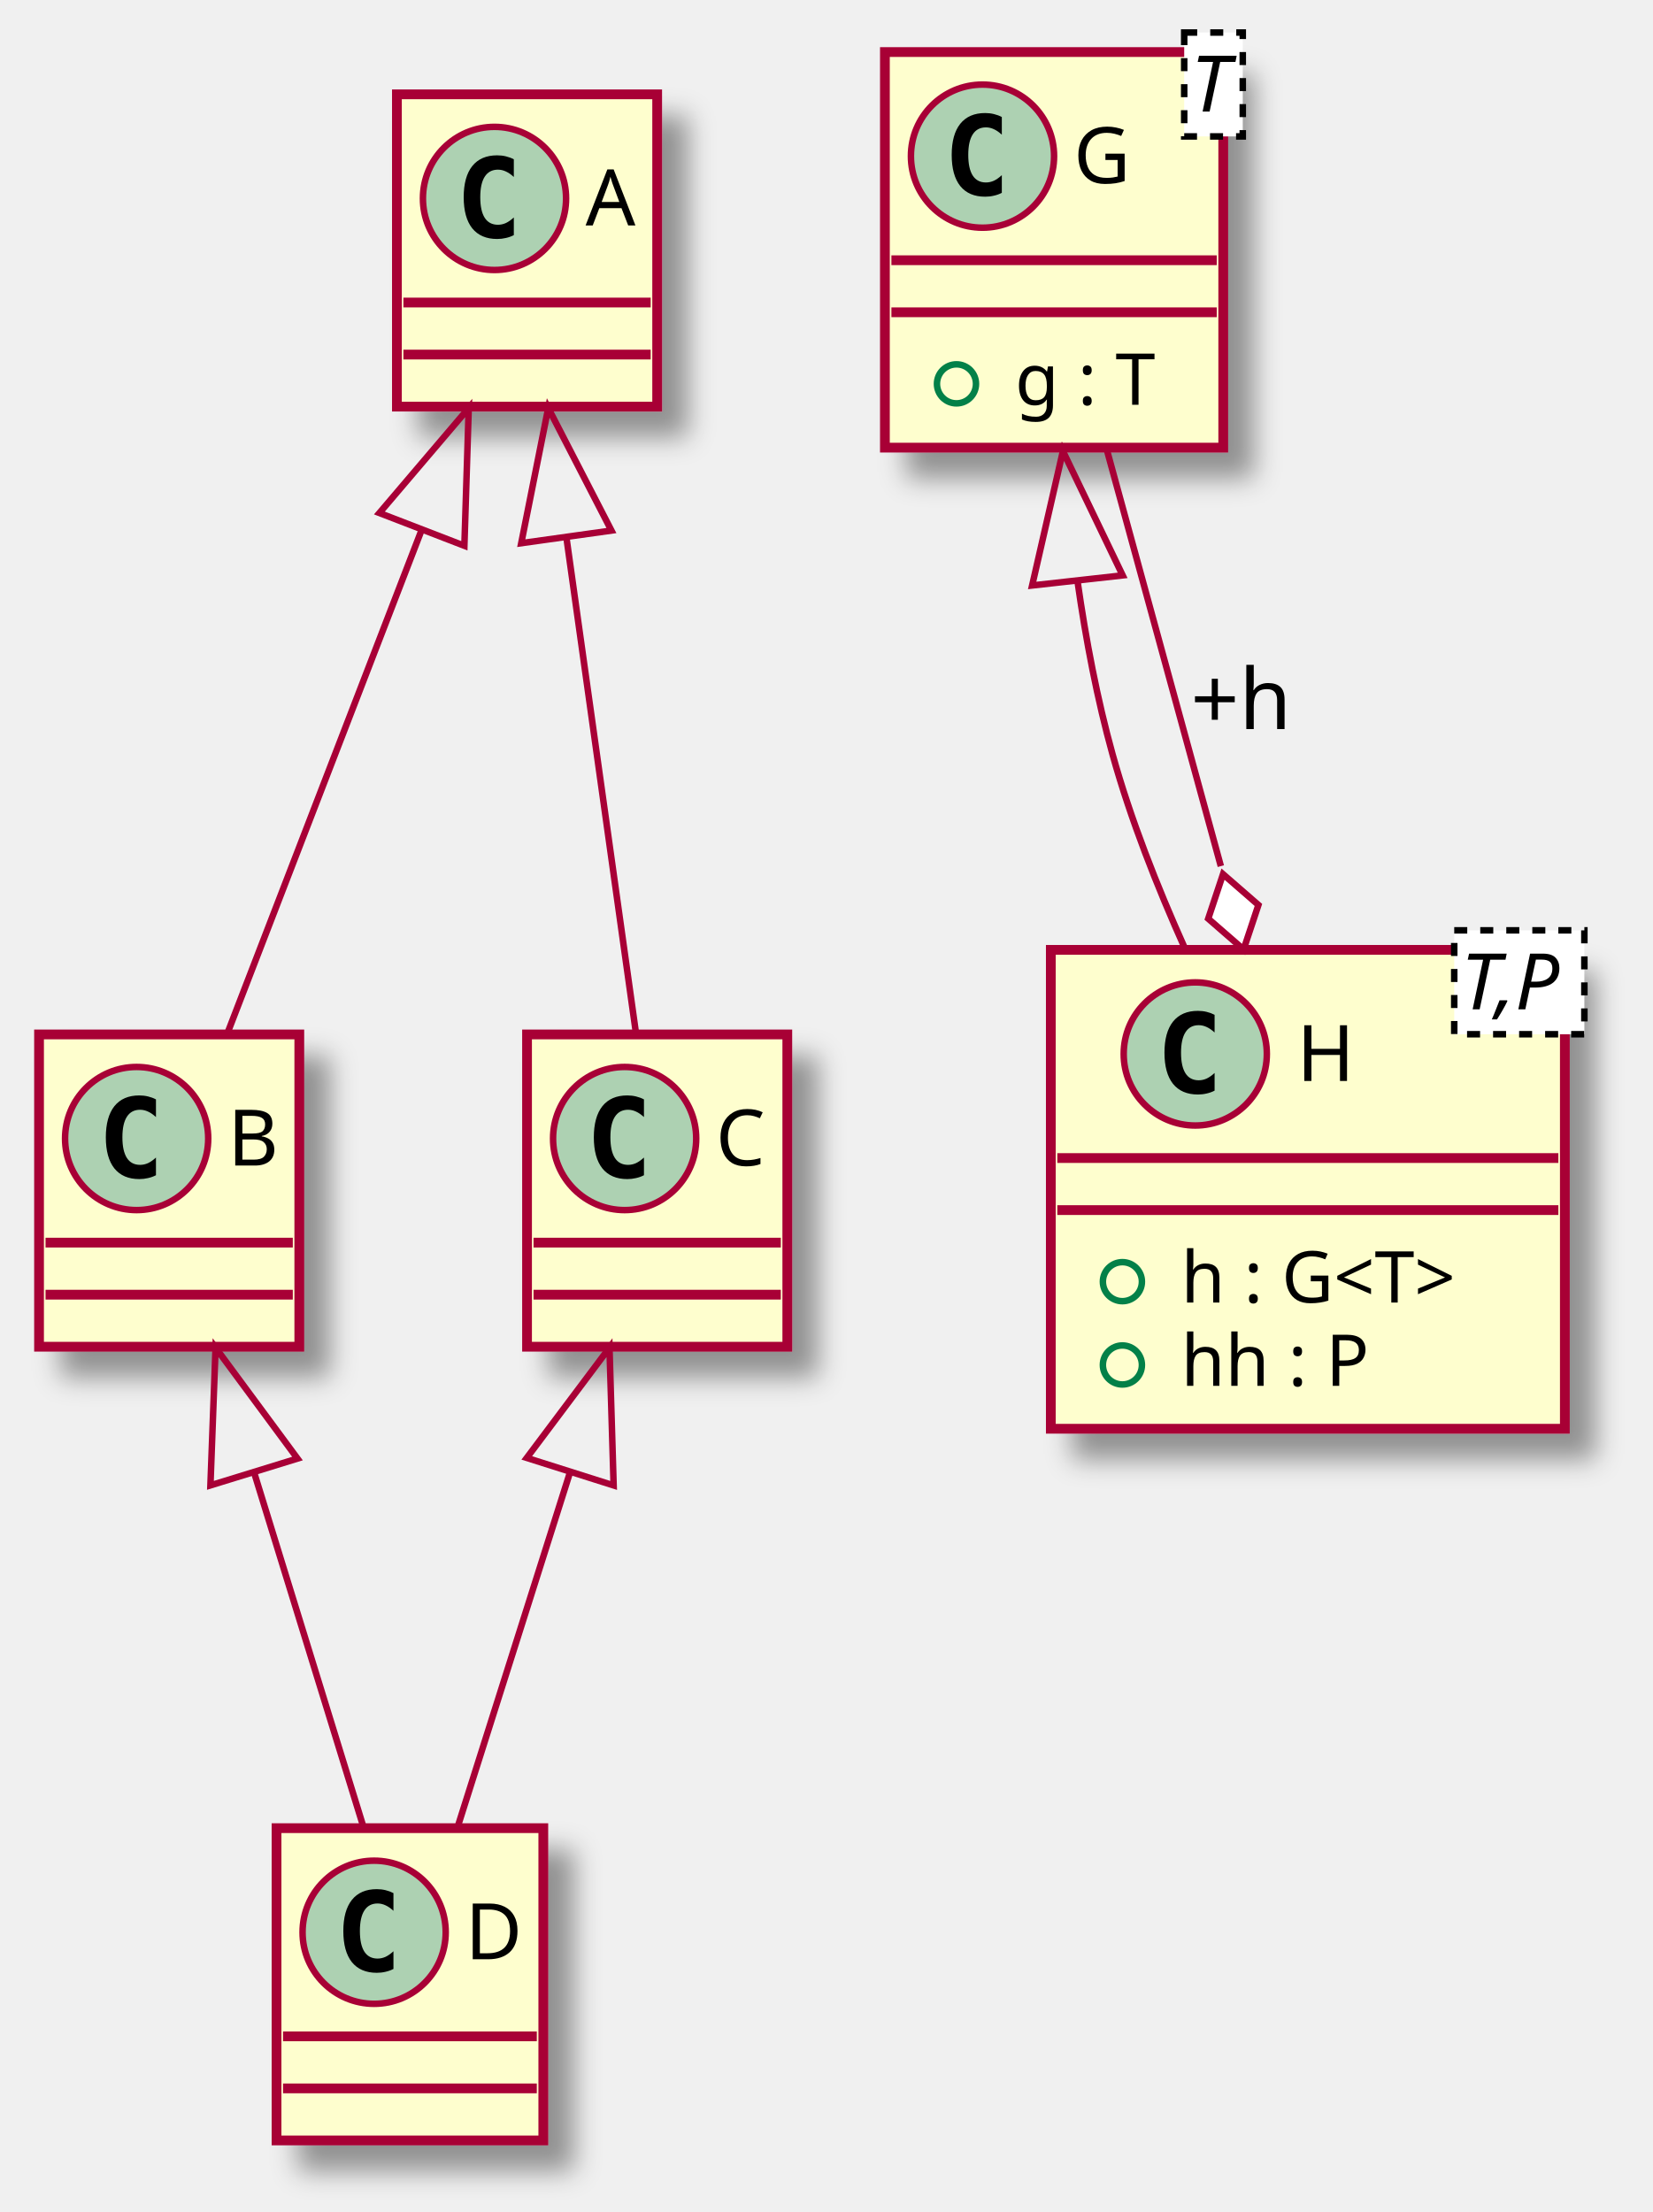
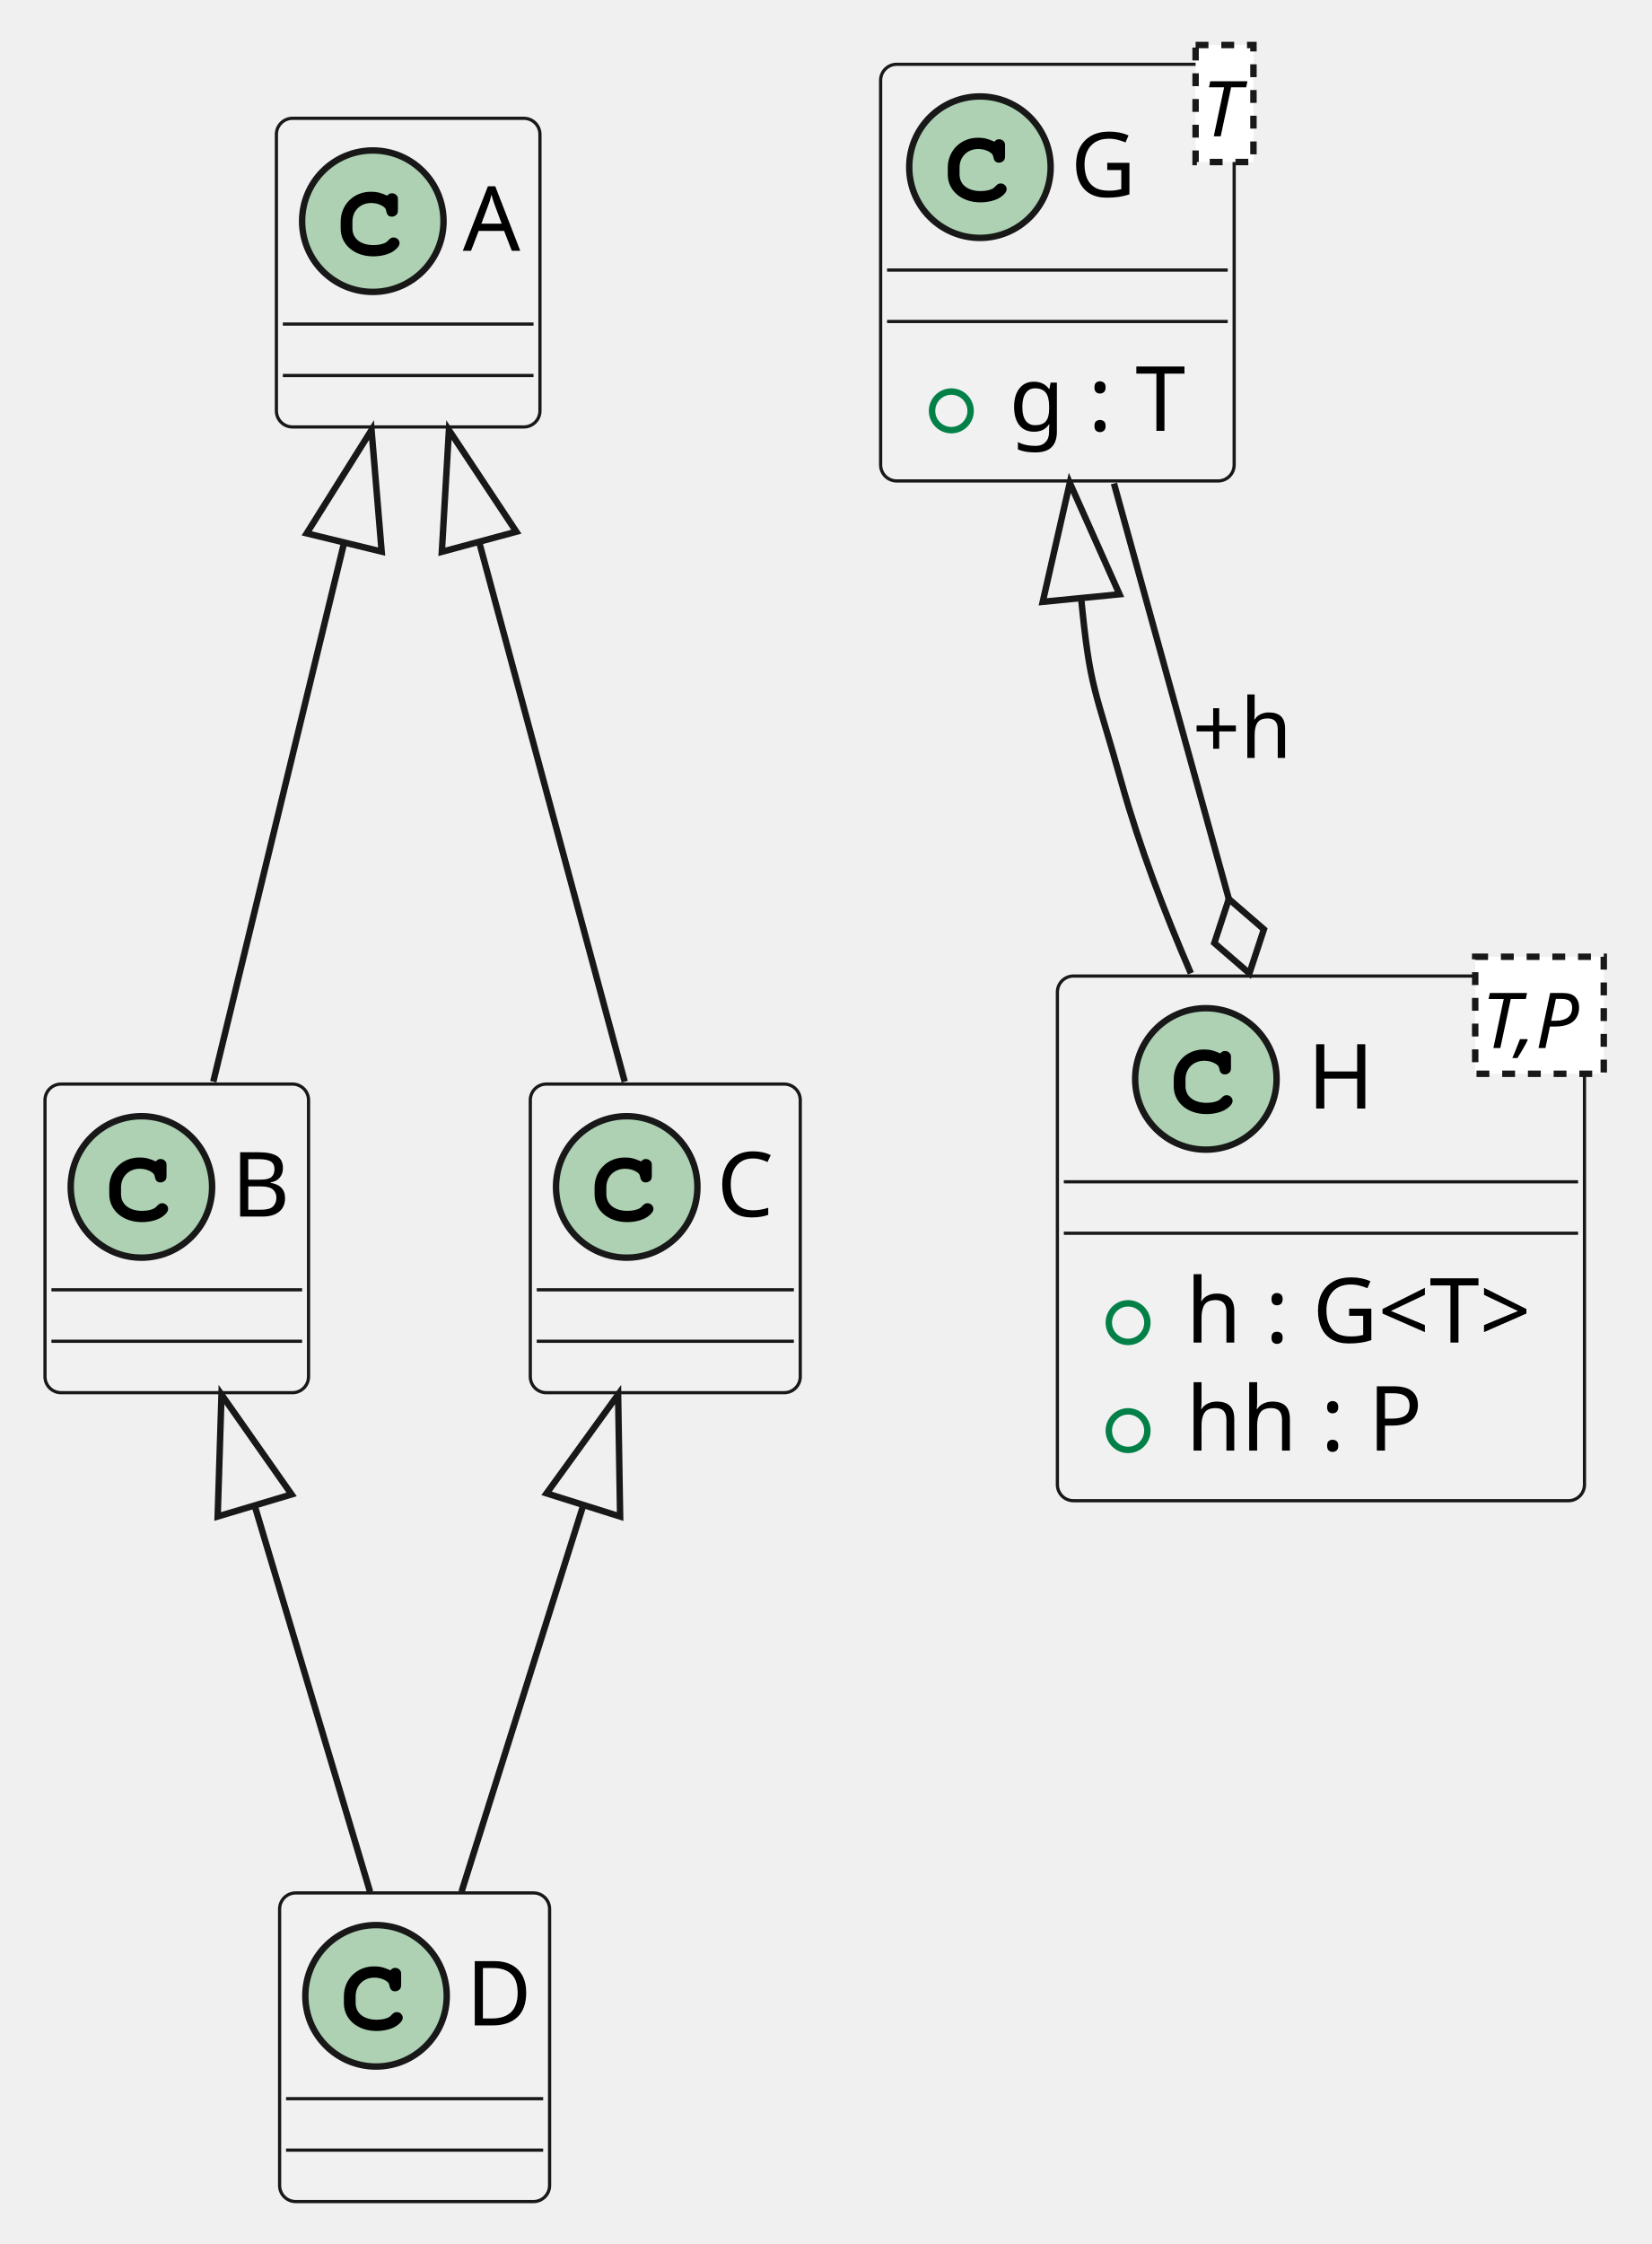
- <svg xmlns="http://www.w3.org/2000/svg" xmlns:xlink="http://www.w3.org/1999/xlink" contentScriptType="application/ecmascript" contentStyleType="text/css" height="340px" preserveAspectRatio="none" style="width:254px;height:340px;" version="1.1" viewBox="0 0 254 340" width="254px" zoomAndPan="magnify">
+ <svg xmlns="http://www.w3.org/2000/svg" xmlns:xlink="http://www.w3.org/1999/xlink" contentStyleType="text/css" height="349px" preserveAspectRatio="none" style="width:257px;height:349px;background:#FFFFFF;" version="1.1" viewBox="0 0 257 349" width="257px" zoomAndPan="magnify">
  <defs>
-     <filter height="300%" id="f10y7hga6snsvu" width="300%" x="-1" y="-1">
-       <feGaussianBlur result="blurOut" stdDeviation="2.0" />
-       <feColorMatrix in="blurOut" result="blurOut2" type="matrix" values="0 0 0 0 0 0 0 0 0 0 0 0 0 0 0 0 0 0 .4 0" />
-       <feOffset dx="4.0" dy="4.0" in="blurOut2" result="blurOut3" />
-       <feBlend in="SourceGraphic" in2="blurOut3" mode="normal" />
-     </filter>
    <style type="text/css">a:hover { text-decoration: underline; }</style>
  </defs>
  <g>
-     <a href="https://github.com/bkryza/clang-uml/blob/cea427e32d9d7aafb723e7542c2fb3f235828ba2/tests/t00060/t00060.cc#L3" target="_top" title="A" xlink:actuate="onRequest" xlink:href="https://github.com/bkryza/clang-uml/blob/cea427e32d9d7aafb723e7542c2fb3f235828ba2/tests/t00060/t00060.cc#L3" xlink:show="new" xlink:title="A" xlink:type="simple">
-       <rect fill="#FEFECE" filter="url(#f10y7hga6snsvu)" height="48" id="C_0001373615549846303472" style="stroke: #A80036; stroke-width: 1.5;" width="40" x="61" y="14.5" />
-       <ellipse cx="76" cy="30.5" fill="#ADD1B2" rx="11" ry="11" style="stroke: #A80036; stroke-width: 1.0;" />
-       <path d="M78.969,36.141 Q78.391,36.438 77.75,36.578 Q77.109,36.734 76.406,36.734 Q73.906,36.734 72.578,35.094 Q71.266,33.438 71.266,30.312 Q71.266,27.188 72.578,25.531 Q73.906,23.875 76.406,23.875 Q77.109,23.875 77.75,24.031 Q78.406,24.188 78.969,24.484 L78.969,27.203 Q78.344,26.625 77.75,26.359 Q77.156,26.078 76.531,26.078 Q75.188,26.078 74.5,27.156 Q73.812,28.219 73.812,30.312 Q73.812,32.406 74.5,33.484 Q75.188,34.547 76.531,34.547 Q77.156,34.547 77.75,34.281 Q78.344,34 78.969,33.422 L78.969,36.141 Z " />
-       <text fill="#000000" font-family="sans-serif" font-size="12" lengthAdjust="spacingAndGlyphs" textLength="8" x="90" y="34.654">A</text>
-       <line style="stroke: #A80036; stroke-width: 1.5;" x1="62" x2="100" y1="46.5" y2="46.5" />
-       <line style="stroke: #A80036; stroke-width: 1.5;" x1="62" x2="100" y1="54.5" y2="54.5" />
+     <a href="https://github.com/bkryza/clang-uml/blob/427d110b37885e5ce52a6525f175236affea35fa/tests/t00060/t00060.cc#L3" target="_top" title="A" xlink:actuate="onRequest" xlink:href="https://github.com/bkryza/clang-uml/blob/427d110b37885e5ce52a6525f175236affea35fa/tests/t00060/t00060.cc#L3" xlink:show="new" xlink:title="A" xlink:type="simple">
+       <g id="elem_C_0001373615549846303472">
+         <rect codeLine="2" fill="#F1F1F1" height="48" id="C_0001373615549846303472" rx="2.5" ry="2.5" style="stroke:#181818;stroke-width:0.5;" width="41" x="43" y="18.4" />
+         <ellipse cx="58" cy="34.4" fill="#ADD1B2" rx="11" ry="11" style="stroke:#181818;stroke-width:1.0;" />
+         <path d="M53,35.556 C53,38.056 55.141,39.869 58.062,39.869 C59.297,39.869 60.469,39.572 61.219,39.056 C61.828,38.634 62.156,38.212 62.156,37.806 C62.156,37.337 61.734,36.931 61.234,36.931 C61,36.931 60.781,37.009 60.578,37.212 C60.141,37.65 60.141,37.65 59.969,37.744 C59.516,37.978 58.875,38.119 58.109,38.119 C56.109,38.119 54.828,37.103 54.828,35.525 L54.828,34.478 C54.828,32.775 56.047,31.572 57.75,31.572 C58.328,31.572 58.906,31.712 59.375,31.962 C59.844,32.228 60.016,32.416 60.078,32.775 C60.203,33.447 60.453,33.697 60.984,33.697 C61.266,33.697 61.547,33.556 61.734,33.337 C61.859,33.166 61.906,32.994 61.906,32.556 L61.906,31.197 C61.906,30.775 61.891,30.634 61.766,30.462 C61.594,30.212 61.312,30.056 60.984,30.056 C60.672,30.056 60.469,30.166 60.25,30.431 C59.078,29.931 58.641,29.822 57.688,29.822 C55.016,29.822 53,31.837 53,34.462 L53,35.556 Z " fill="#000000" />
+         <text fill="#000000" font-family="sans-serif" font-size="14" lengthAdjust="spacing" textLength="9" x="72" y="39.006">A</text>
+         <line style="stroke:#181818;stroke-width:0.5;" x1="44" x2="83" y1="50.4" y2="50.4" />
+         <line style="stroke:#181818;stroke-width:0.5;" x1="44" x2="83" y1="58.4" y2="58.4" />
+       </g>
    </a>
-     <a href="https://github.com/bkryza/clang-uml/blob/cea427e32d9d7aafb723e7542c2fb3f235828ba2/tests/t00060/t00060.cc#L4" target="_top" title="B" xlink:actuate="onRequest" xlink:href="https://github.com/bkryza/clang-uml/blob/cea427e32d9d7aafb723e7542c2fb3f235828ba2/tests/t00060/t00060.cc#L4" xlink:show="new" xlink:title="B" xlink:type="simple">
-       <rect fill="#FEFECE" filter="url(#f10y7hga6snsvu)" height="48" id="C_0000479650368930934571" style="stroke: #A80036; stroke-width: 1.5;" width="40" x="6" y="159" />
-       <ellipse cx="21" cy="175" fill="#ADD1B2" rx="11" ry="11" style="stroke: #A80036; stroke-width: 1.0;" />
-       <path d="M23.969,180.641 Q23.391,180.938 22.75,181.078 Q22.109,181.234 21.406,181.234 Q18.906,181.234 17.578,179.594 Q16.266,177.938 16.266,174.812 Q16.266,171.688 17.578,170.031 Q18.906,168.375 21.406,168.375 Q22.109,168.375 22.75,168.531 Q23.406,168.688 23.969,168.984 L23.969,171.703 Q23.344,171.125 22.75,170.859 Q22.156,170.578 21.531,170.578 Q20.188,170.578 19.5,171.656 Q18.812,172.719 18.812,174.812 Q18.812,176.906 19.5,177.984 Q20.188,179.047 21.531,179.047 Q22.156,179.047 22.75,178.781 Q23.344,178.5 23.969,177.922 L23.969,180.641 Z " />
-       <text fill="#000000" font-family="sans-serif" font-size="12" lengthAdjust="spacingAndGlyphs" textLength="8" x="35" y="179.154">B</text>
-       <line style="stroke: #A80036; stroke-width: 1.5;" x1="7" x2="45" y1="191" y2="191" />
-       <line style="stroke: #A80036; stroke-width: 1.5;" x1="7" x2="45" y1="199" y2="199" />
+     <a href="https://github.com/bkryza/clang-uml/blob/427d110b37885e5ce52a6525f175236affea35fa/tests/t00060/t00060.cc#L4" target="_top" title="B" xlink:actuate="onRequest" xlink:href="https://github.com/bkryza/clang-uml/blob/427d110b37885e5ce52a6525f175236affea35fa/tests/t00060/t00060.cc#L4" xlink:show="new" xlink:title="B" xlink:type="simple">
+       <g id="elem_C_0000479650368930934571">
+         <rect codeLine="6" fill="#F1F1F1" height="48" id="C_0000479650368930934571" rx="2.5" ry="2.5" style="stroke:#181818;stroke-width:0.5;" width="41" x="7" y="168.6" />
+         <ellipse cx="22" cy="184.6" fill="#ADD1B2" rx="11" ry="11" style="stroke:#181818;stroke-width:1.0;" />
+         <path d="M17,185.756 C17,188.256 19.141,190.069 22.062,190.069 C23.297,190.069 24.469,189.772 25.219,189.256 C25.828,188.834 26.156,188.412 26.156,188.006 C26.156,187.537 25.734,187.131 25.234,187.131 C25,187.131 24.781,187.209 24.578,187.412 C24.141,187.85 24.141,187.85 23.969,187.944 C23.516,188.178 22.875,188.319 22.109,188.319 C20.109,188.319 18.828,187.303 18.828,185.725 L18.828,184.678 C18.828,182.975 20.047,181.772 21.75,181.772 C22.328,181.772 22.906,181.912 23.375,182.162 C23.844,182.428 24.016,182.616 24.078,182.975 C24.203,183.647 24.453,183.897 24.984,183.897 C25.266,183.897 25.547,183.756 25.734,183.537 C25.859,183.366 25.906,183.194 25.906,182.756 L25.906,181.397 C25.906,180.975 25.891,180.834 25.766,180.662 C25.594,180.412 25.312,180.256 24.984,180.256 C24.672,180.256 24.469,180.366 24.25,180.631 C23.078,180.131 22.641,180.022 21.688,180.022 C19.016,180.022 17,182.037 17,184.662 L17,185.756 Z " fill="#000000" />
+         <text fill="#000000" font-family="sans-serif" font-size="14" lengthAdjust="spacing" textLength="9" x="36" y="189.206">B</text>
+         <line style="stroke:#181818;stroke-width:0.5;" x1="8" x2="47" y1="200.6" y2="200.6" />
+         <line style="stroke:#181818;stroke-width:0.5;" x1="8" x2="47" y1="208.6" y2="208.6" />
+       </g>
    </a>
-     <a href="https://github.com/bkryza/clang-uml/blob/cea427e32d9d7aafb723e7542c2fb3f235828ba2/tests/t00060/t00060.cc#L5" target="_top" title="C" xlink:actuate="onRequest" xlink:href="https://github.com/bkryza/clang-uml/blob/cea427e32d9d7aafb723e7542c2fb3f235828ba2/tests/t00060/t00060.cc#L5" xlink:show="new" xlink:title="C" xlink:type="simple">
-       <rect fill="#FEFECE" filter="url(#f10y7hga6snsvu)" height="48" id="C_0001827660844127264787" style="stroke: #A80036; stroke-width: 1.5;" width="40" x="81" y="159" />
-       <ellipse cx="96" cy="175" fill="#ADD1B2" rx="11" ry="11" style="stroke: #A80036; stroke-width: 1.0;" />
-       <path d="M98.969,180.641 Q98.391,180.938 97.75,181.078 Q97.109,181.234 96.406,181.234 Q93.906,181.234 92.578,179.594 Q91.266,177.938 91.266,174.812 Q91.266,171.688 92.578,170.031 Q93.906,168.375 96.406,168.375 Q97.109,168.375 97.75,168.531 Q98.406,168.688 98.969,168.984 L98.969,171.703 Q98.344,171.125 97.75,170.859 Q97.156,170.578 96.531,170.578 Q95.188,170.578 94.5,171.656 Q93.812,172.719 93.812,174.812 Q93.812,176.906 94.5,177.984 Q95.188,179.047 96.531,179.047 Q97.156,179.047 97.75,178.781 Q98.344,178.5 98.969,177.922 L98.969,180.641 Z " />
-       <text fill="#000000" font-family="sans-serif" font-size="12" lengthAdjust="spacingAndGlyphs" textLength="8" x="110" y="179.154">C</text>
-       <line style="stroke: #A80036; stroke-width: 1.5;" x1="82" x2="120" y1="191" y2="191" />
-       <line style="stroke: #A80036; stroke-width: 1.5;" x1="82" x2="120" y1="199" y2="199" />
+     <a href="https://github.com/bkryza/clang-uml/blob/427d110b37885e5ce52a6525f175236affea35fa/tests/t00060/t00060.cc#L5" target="_top" title="C" xlink:actuate="onRequest" xlink:href="https://github.com/bkryza/clang-uml/blob/427d110b37885e5ce52a6525f175236affea35fa/tests/t00060/t00060.cc#L5" xlink:show="new" xlink:title="C" xlink:type="simple">
+       <g id="elem_C_0001827660844127264787">
+         <rect codeLine="10" fill="#F1F1F1" height="48" id="C_0001827660844127264787" rx="2.5" ry="2.5" style="stroke:#181818;stroke-width:0.5;" width="42" x="82.5" y="168.6" />
+         <ellipse cx="97.5" cy="184.6" fill="#ADD1B2" rx="11" ry="11" style="stroke:#181818;stroke-width:1.0;" />
+         <path d="M92.5,185.756 C92.5,188.256 94.641,190.069 97.562,190.069 C98.797,190.069 99.969,189.772 100.719,189.256 C101.328,188.834 101.656,188.412 101.656,188.006 C101.656,187.537 101.234,187.131 100.734,187.131 C100.5,187.131 100.281,187.209 100.078,187.412 C99.641,187.85 99.641,187.85 99.469,187.944 C99.016,188.178 98.375,188.319 97.609,188.319 C95.609,188.319 94.328,187.303 94.328,185.725 L94.328,184.678 C94.328,182.975 95.547,181.772 97.25,181.772 C97.828,181.772 98.406,181.912 98.875,182.162 C99.344,182.428 99.516,182.616 99.578,182.975 C99.703,183.647 99.953,183.897 100.484,183.897 C100.766,183.897 101.047,183.756 101.234,183.537 C101.359,183.366 101.406,183.194 101.406,182.756 L101.406,181.397 C101.406,180.975 101.391,180.834 101.266,180.662 C101.094,180.412 100.812,180.256 100.484,180.256 C100.172,180.256 99.969,180.366 99.75,180.631 C98.578,180.131 98.141,180.022 97.188,180.022 C94.516,180.022 92.5,182.037 92.5,184.662 L92.5,185.756 Z " fill="#000000" />
+         <text fill="#000000" font-family="sans-serif" font-size="14" lengthAdjust="spacing" textLength="10" x="111.5" y="189.206">C</text>
+         <line style="stroke:#181818;stroke-width:0.5;" x1="83.5" x2="123.5" y1="200.6" y2="200.6" />
+         <line style="stroke:#181818;stroke-width:0.5;" x1="83.5" x2="123.5" y1="208.6" y2="208.6" />
+       </g>
    </a>
-     <a href="https://github.com/bkryza/clang-uml/blob/cea427e32d9d7aafb723e7542c2fb3f235828ba2/tests/t00060/t00060.cc#L6" target="_top" title="D" xlink:actuate="onRequest" xlink:href="https://github.com/bkryza/clang-uml/blob/cea427e32d9d7aafb723e7542c2fb3f235828ba2/tests/t00060/t00060.cc#L6" xlink:show="new" xlink:title="D" xlink:type="simple">
-       <rect fill="#FEFECE" filter="url(#f10y7hga6snsvu)" height="48" id="C_0001629687372290281981" style="stroke: #A80036; stroke-width: 1.5;" width="41" x="42.5" y="281" />
-       <ellipse cx="57.5" cy="297" fill="#ADD1B2" rx="11" ry="11" style="stroke: #A80036; stroke-width: 1.0;" />
-       <path d="M60.469,302.641 Q59.891,302.938 59.25,303.078 Q58.609,303.234 57.906,303.234 Q55.406,303.234 54.078,301.594 Q52.766,299.938 52.766,296.812 Q52.766,293.688 54.078,292.031 Q55.406,290.375 57.906,290.375 Q58.609,290.375 59.25,290.531 Q59.906,290.688 60.469,290.984 L60.469,293.703 Q59.844,293.125 59.25,292.859 Q58.656,292.578 58.031,292.578 Q56.688,292.578 56,293.656 Q55.312,294.719 55.312,296.812 Q55.312,298.906 56,299.984 Q56.688,301.047 58.031,301.047 Q58.656,301.047 59.25,300.781 Q59.844,300.5 60.469,299.922 L60.469,302.641 Z " />
-       <text fill="#000000" font-family="sans-serif" font-size="12" lengthAdjust="spacingAndGlyphs" textLength="9" x="71.5" y="301.154">D</text>
-       <line style="stroke: #A80036; stroke-width: 1.5;" x1="43.5" x2="82.5" y1="313" y2="313" />
-       <line style="stroke: #A80036; stroke-width: 1.5;" x1="43.5" x2="82.5" y1="321" y2="321" />
+     <a href="https://github.com/bkryza/clang-uml/blob/427d110b37885e5ce52a6525f175236affea35fa/tests/t00060/t00060.cc#L6" target="_top" title="D" xlink:actuate="onRequest" xlink:href="https://github.com/bkryza/clang-uml/blob/427d110b37885e5ce52a6525f175236affea35fa/tests/t00060/t00060.cc#L6" xlink:show="new" xlink:title="D" xlink:type="simple">
+       <g id="elem_C_0001629687372290281981">
+         <rect codeLine="14" fill="#F1F1F1" height="48" id="C_0001629687372290281981" rx="2.5" ry="2.5" style="stroke:#181818;stroke-width:0.5;" width="42" x="43.5" y="294.4" />
+         <ellipse cx="58.5" cy="310.4" fill="#ADD1B2" rx="11" ry="11" style="stroke:#181818;stroke-width:1.0;" />
+         <path d="M53.5,311.556 C53.5,314.056 55.641,315.869 58.562,315.869 C59.797,315.869 60.969,315.572 61.719,315.056 C62.328,314.634 62.656,314.212 62.656,313.806 C62.656,313.337 62.234,312.931 61.734,312.931 C61.5,312.931 61.281,313.009 61.078,313.212 C60.641,313.65 60.641,313.65 60.469,313.744 C60.016,313.978 59.375,314.119 58.609,314.119 C56.609,314.119 55.328,313.103 55.328,311.525 L55.328,310.478 C55.328,308.775 56.547,307.572 58.25,307.572 C58.828,307.572 59.406,307.712 59.875,307.962 C60.344,308.228 60.516,308.416 60.578,308.775 C60.703,309.447 60.953,309.697 61.484,309.697 C61.766,309.697 62.047,309.556 62.234,309.337 C62.359,309.166 62.406,308.994 62.406,308.556 L62.406,307.197 C62.406,306.775 62.391,306.634 62.266,306.462 C62.094,306.212 61.812,306.056 61.484,306.056 C61.172,306.056 60.969,306.166 60.75,306.431 C59.578,305.931 59.141,305.822 58.188,305.822 C55.516,305.822 53.5,307.837 53.5,310.462 L53.5,311.556 Z " fill="#000000" />
+         <text fill="#000000" font-family="sans-serif" font-size="14" lengthAdjust="spacing" textLength="10" x="72.5" y="315.006">D</text>
+         <line style="stroke:#181818;stroke-width:0.5;" x1="44.5" x2="84.5" y1="326.4" y2="326.4" />
+         <line style="stroke:#181818;stroke-width:0.5;" x1="44.5" x2="84.5" y1="334.4" y2="334.4" />
+       </g>
    </a>
-     <a href="https://github.com/bkryza/clang-uml/blob/cea427e32d9d7aafb723e7542c2fb3f235828ba2/tests/t00060/t00060.cc#L10" target="_top" title="G" xlink:actuate="onRequest" xlink:href="https://github.com/bkryza/clang-uml/blob/cea427e32d9d7aafb723e7542c2fb3f235828ba2/tests/t00060/t00060.cc#L10" xlink:show="new" xlink:title="G" xlink:type="simple">
-       <rect fill="#FEFECE" filter="url(#f10y7hga6snsvu)" height="60.805" id="C_0001877304825033069517" style="stroke: #A80036; stroke-width: 1.5;" width="52" x="136" y="8" />
-       <ellipse cx="151" cy="24" fill="#ADD1B2" rx="11" ry="11" style="stroke: #A80036; stroke-width: 1.0;" />
-       <path d="M153.969,29.641 Q153.391,29.938 152.75,30.078 Q152.109,30.234 151.406,30.234 Q148.906,30.234 147.578,28.594 Q146.266,26.938 146.266,23.812 Q146.266,20.688 147.578,19.031 Q148.906,17.375 151.406,17.375 Q152.109,17.375 152.75,17.531 Q153.406,17.688 153.969,17.984 L153.969,20.703 Q153.344,20.125 152.75,19.859 Q152.156,19.578 151.531,19.578 Q150.188,19.578 149.5,20.656 Q148.812,21.719 148.812,23.812 Q148.812,25.906 149.5,26.984 Q150.188,28.047 151.531,28.047 Q152.156,28.047 152.75,27.781 Q153.344,27.5 153.969,26.922 L153.969,29.641 Z " />
-       <text fill="#000000" font-family="sans-serif" font-size="12" lengthAdjust="spacingAndGlyphs" textLength="9" x="165" y="28.154">G</text>
-       <rect fill="#FFFFFF" height="15.969" style="stroke: #000000; stroke-width: 1.0; stroke-dasharray: 2.0,2.0;" width="9" x="182" y="5" />
-       <text fill="#000000" font-family="sans-serif" font-size="12" font-style="italic" lengthAdjust="spacingAndGlyphs" textLength="7" x="183" y="17.139">T</text>
-       <line style="stroke: #A80036; stroke-width: 1.5;" x1="137" x2="187" y1="40" y2="40" />
-       <line style="stroke: #A80036; stroke-width: 1.5;" x1="137" x2="187" y1="48" y2="48" />
+     <a href="https://github.com/bkryza/clang-uml/blob/427d110b37885e5ce52a6525f175236affea35fa/tests/t00060/t00060.cc#L10" target="_top" title="G" xlink:actuate="onRequest" xlink:href="https://github.com/bkryza/clang-uml/blob/427d110b37885e5ce52a6525f175236affea35fa/tests/t00060/t00060.cc#L10" xlink:show="new" xlink:title="G" xlink:type="simple">
+       <g id="elem_C_0001877304825033069517">
+         <rect codeLine="18" fill="#F1F1F1" height="64.8" id="C_0001877304825033069517" rx="2.5" ry="2.5" style="stroke:#181818;stroke-width:0.5;" width="55" x="137" y="10" />
+         <ellipse cx="152.45" cy="26" fill="#ADD1B2" rx="11" ry="11" style="stroke:#181818;stroke-width:1.0;" />
+         <path d="M147.45,27.156 C147.45,29.656 149.591,31.469 152.512,31.469 C153.747,31.469 154.919,31.172 155.669,30.656 C156.278,30.234 156.606,29.812 156.606,29.406 C156.606,28.938 156.184,28.531 155.684,28.531 C155.45,28.531 155.231,28.609 155.028,28.812 C154.591,29.25 154.591,29.25 154.419,29.344 C153.966,29.578 153.325,29.719 152.559,29.719 C150.559,29.719 149.278,28.703 149.278,27.125 L149.278,26.078 C149.278,24.375 150.497,23.172 152.2,23.172 C152.778,23.172 153.356,23.312 153.825,23.562 C154.294,23.828 154.466,24.016 154.528,24.375 C154.653,25.047 154.903,25.297 155.434,25.297 C155.716,25.297 155.997,25.156 156.184,24.938 C156.309,24.766 156.356,24.594 156.356,24.156 L156.356,22.797 C156.356,22.375 156.341,22.234 156.216,22.062 C156.044,21.812 155.762,21.656 155.434,21.656 C155.122,21.656 154.919,21.766 154.7,22.031 C153.528,21.531 153.091,21.422 152.137,21.422 C149.466,21.422 147.45,23.438 147.45,26.062 L147.45,27.156 Z " fill="#000000" />
+         <text fill="#000000" font-family="sans-serif" font-size="14" lengthAdjust="spacing" textLength="11" x="166.55" y="30.606">G</text>
+         <rect fill="#FFFFFF" height="18.2" style="stroke:#181818;stroke-width:1.0;stroke-dasharray:2.0,2.0;" width="9" x="186" y="7" />
+         <text fill="#000000" font-family="sans-serif" font-size="12" font-style="italic" lengthAdjust="spacing" textLength="7" x="187" y="21.2">T</text>
+         <line style="stroke:#181818;stroke-width:0.5;" x1="138" x2="191" y1="42" y2="42" />
+         <line style="stroke:#181818;stroke-width:0.5;" x1="138" x2="191" y1="50" y2="50" />
+         <a href="https://github.com/bkryza/clang-uml/blob/427d110b37885e5ce52a6525f175236affea35fa/tests/t00060/t00060.cc#L11" target="_top" title="g" xlink:actuate="onRequest" xlink:href="https://github.com/bkryza/clang-uml/blob/427d110b37885e5ce52a6525f175236affea35fa/tests/t00060/t00060.cc#L11" xlink:show="new" xlink:title="g" xlink:type="simple">
+           <rect fill="#F1F1F1" height="10" style="stroke:none;stroke-width:1.0;" width="20" x="143" y="58.9" />
+           <ellipse cx="148" cy="63.9" fill="none" rx="3" ry="3" style="stroke:#038048;stroke-width:1.0;" />
+         </a>
+         <a href="https://github.com/bkryza/clang-uml/blob/427d110b37885e5ce52a6525f175236affea35fa/tests/t00060/t00060.cc#L11" target="_top" title="g" xlink:actuate="onRequest" xlink:href="https://github.com/bkryza/clang-uml/blob/427d110b37885e5ce52a6525f175236affea35fa/tests/t00060/t00060.cc#L11" xlink:show="new" xlink:title="g" xlink:type="simple">
+           <text fill="#000000" font-family="sans-serif" font-size="14" lengthAdjust="spacing" textLength="29" x="157" y="67.006">g : T</text>
+         </a>
+       </g>
    </a>
-     <a href="https://github.com/bkryza/clang-uml/blob/cea427e32d9d7aafb723e7542c2fb3f235828ba2/tests/t00060/t00060.cc#L11" target="_top" title="g" xlink:actuate="onRequest" xlink:href="https://github.com/bkryza/clang-uml/blob/cea427e32d9d7aafb723e7542c2fb3f235828ba2/tests/t00060/t00060.cc#L11" xlink:show="new" xlink:title="g" xlink:type="simple">
-       <rect fill="#FEFECE" height="10" style="stroke: none; stroke-width: 1.0;" width="20" x="142" y="54" />
-       <ellipse cx="147" cy="59" fill="none" rx="3" ry="3" style="stroke: #038048; stroke-width: 1.0;" />
+     <a href="https://github.com/bkryza/clang-uml/blob/427d110b37885e5ce52a6525f175236affea35fa/tests/t00060/t00060.cc#L14" target="_top" title="H" xlink:actuate="onRequest" xlink:href="https://github.com/bkryza/clang-uml/blob/427d110b37885e5ce52a6525f175236affea35fa/tests/t00060/t00060.cc#L14" xlink:show="new" xlink:title="H" xlink:type="simple">
+       <g id="elem_C_0001881610349123495638">
+         <rect codeLine="23" fill="#F1F1F1" height="81.6" id="C_0001881610349123495638" rx="2.5" ry="2.5" style="stroke:#181818;stroke-width:0.5;" width="82" x="164.5" y="151.8" />
+         <ellipse cx="187.6" cy="167.8" fill="#ADD1B2" rx="11" ry="11" style="stroke:#181818;stroke-width:1.0;" />
+         <path d="M182.6,168.956 C182.6,171.456 184.741,173.269 187.662,173.269 C188.897,173.269 190.069,172.972 190.819,172.456 C191.428,172.034 191.756,171.613 191.756,171.206 C191.756,170.738 191.334,170.331 190.834,170.331 C190.6,170.331 190.381,170.409 190.178,170.613 C189.741,171.05 189.741,171.05 189.569,171.144 C189.116,171.378 188.475,171.519 187.709,171.519 C185.709,171.519 184.428,170.503 184.428,168.925 L184.428,167.878 C184.428,166.175 185.647,164.972 187.35,164.972 C187.928,164.972 188.506,165.113 188.975,165.363 C189.444,165.628 189.616,165.816 189.678,166.175 C189.803,166.847 190.053,167.097 190.584,167.097 C190.866,167.097 191.147,166.956 191.334,166.738 C191.459,166.566 191.506,166.394 191.506,165.956 L191.506,164.597 C191.506,164.175 191.491,164.034 191.366,163.863 C191.194,163.613 190.912,163.456 190.584,163.456 C190.272,163.456 190.069,163.566 189.85,163.831 C188.678,163.331 188.241,163.222 187.287,163.222 C184.616,163.222 182.6,165.238 182.6,167.863 L182.6,168.956 Z " fill="#000000" />
+         <text fill="#000000" font-family="sans-serif" font-size="14" lengthAdjust="spacing" textLength="10" x="203.4" y="172.406">H</text>
+         <rect fill="#FFFFFF" height="18.2" style="stroke:#181818;stroke-width:1.0;stroke-dasharray:2.0,2.0;" width="20" x="229.5" y="148.8" />
+         <text fill="#000000" font-family="sans-serif" font-size="12" font-style="italic" lengthAdjust="spacing" textLength="18" x="230.5" y="163">T,P</text>
+         <line style="stroke:#181818;stroke-width:0.5;" x1="165.5" x2="245.5" y1="183.8" y2="183.8" />
+         <line style="stroke:#181818;stroke-width:0.5;" x1="165.5" x2="245.5" y1="191.8" y2="191.8" />
+         <a href="https://github.com/bkryza/clang-uml/blob/427d110b37885e5ce52a6525f175236affea35fa/tests/t00060/t00060.cc#L15" target="_top" title="h" xlink:actuate="onRequest" xlink:href="https://github.com/bkryza/clang-uml/blob/427d110b37885e5ce52a6525f175236affea35fa/tests/t00060/t00060.cc#L15" xlink:show="new" xlink:title="h" xlink:type="simple">
+           <rect fill="#F1F1F1" height="10" style="stroke:none;stroke-width:1.0;" width="20" x="170.5" y="200.7" />
+           <ellipse cx="175.5" cy="205.7" fill="none" rx="3" ry="3" style="stroke:#038048;stroke-width:1.0;" />
+         </a>
+         <a href="https://github.com/bkryza/clang-uml/blob/427d110b37885e5ce52a6525f175236affea35fa/tests/t00060/t00060.cc#L15" target="_top" title="h" xlink:actuate="onRequest" xlink:href="https://github.com/bkryza/clang-uml/blob/427d110b37885e5ce52a6525f175236affea35fa/tests/t00060/t00060.cc#L15" xlink:show="new" xlink:title="h" xlink:type="simple">
+           <text fill="#000000" font-family="sans-serif" font-size="14" lengthAdjust="spacing" textLength="56" x="184.5" y="208.806">h : G&lt;T&gt;</text>
+         </a>
+         <a href="https://github.com/bkryza/clang-uml/blob/427d110b37885e5ce52a6525f175236affea35fa/tests/t00060/t00060.cc#L16" target="_top" title="hh" xlink:actuate="onRequest" xlink:href="https://github.com/bkryza/clang-uml/blob/427d110b37885e5ce52a6525f175236affea35fa/tests/t00060/t00060.cc#L16" xlink:show="new" xlink:title="hh" xlink:type="simple">
+           <rect fill="#F1F1F1" height="10" style="stroke:none;stroke-width:1.0;" width="20" x="170.5" y="217.5" />
+           <ellipse cx="175.5" cy="222.5" fill="none" rx="3" ry="3" style="stroke:#038048;stroke-width:1.0;" />
+         </a>
+         <a href="https://github.com/bkryza/clang-uml/blob/427d110b37885e5ce52a6525f175236affea35fa/tests/t00060/t00060.cc#L16" target="_top" title="hh" xlink:actuate="onRequest" xlink:href="https://github.com/bkryza/clang-uml/blob/427d110b37885e5ce52a6525f175236affea35fa/tests/t00060/t00060.cc#L16" xlink:show="new" xlink:title="hh" xlink:type="simple">
+           <text fill="#000000" font-family="sans-serif" font-size="14" lengthAdjust="spacing" textLength="37" x="184.5" y="225.606">hh : P</text>
+         </a>
+       </g>
    </a>
-     <a href="https://github.com/bkryza/clang-uml/blob/cea427e32d9d7aafb723e7542c2fb3f235828ba2/tests/t00060/t00060.cc#L11" target="_top" title="g" xlink:actuate="onRequest" xlink:href="https://github.com/bkryza/clang-uml/blob/cea427e32d9d7aafb723e7542c2fb3f235828ba2/tests/t00060/t00060.cc#L11" xlink:show="new" xlink:title="g" xlink:type="simple">
-       <text fill="#000000" font-family="sans-serif" font-size="11" lengthAdjust="spacingAndGlyphs" textLength="26" x="156" y="62.21">g : T</text>
-     </a>
-     <a href="https://github.com/bkryza/clang-uml/blob/cea427e32d9d7aafb723e7542c2fb3f235828ba2/tests/t00060/t00060.cc#L14" target="_top" title="H" xlink:actuate="onRequest" xlink:href="https://github.com/bkryza/clang-uml/blob/cea427e32d9d7aafb723e7542c2fb3f235828ba2/tests/t00060/t00060.cc#L14" xlink:show="new" xlink:title="H" xlink:type="simple">
-       <rect fill="#FEFECE" filter="url(#f10y7hga6snsvu)" height="73.609" id="C_0001881610349123495638" style="stroke: #A80036; stroke-width: 1.5;" width="79" x="161.5" y="146" />
-       <ellipse cx="183.7" cy="162" fill="#ADD1B2" rx="11" ry="11" style="stroke: #A80036; stroke-width: 1.0;" />
-       <path d="M186.669,167.641 Q186.091,167.938 185.45,168.078 Q184.809,168.234 184.106,168.234 Q181.606,168.234 180.278,166.594 Q178.966,164.938 178.966,161.812 Q178.966,158.688 180.278,157.031 Q181.606,155.375 184.106,155.375 Q184.809,155.375 185.45,155.531 Q186.106,155.688 186.669,155.984 L186.669,158.703 Q186.044,158.125 185.45,157.859 Q184.856,157.578 184.231,157.578 Q182.887,157.578 182.2,158.656 Q181.512,159.719 181.512,161.812 Q181.512,163.906 182.2,164.984 Q182.887,166.047 184.231,166.047 Q184.856,166.047 185.45,165.781 Q186.044,165.5 186.669,164.922 L186.669,167.641 Z " />
-       <text fill="#000000" font-family="sans-serif" font-size="12" lengthAdjust="spacingAndGlyphs" textLength="9" x="199.3" y="166.154">H</text>
-       <rect fill="#FFFFFF" height="15.969" style="stroke: #000000; stroke-width: 1.0; stroke-dasharray: 2.0,2.0;" width="20" x="223.5" y="143" />
-       <text fill="#000000" font-family="sans-serif" font-size="12" font-style="italic" lengthAdjust="spacingAndGlyphs" textLength="18" x="224.5" y="155.139">T,P</text>
-       <line style="stroke: #A80036; stroke-width: 1.5;" x1="162.5" x2="239.5" y1="178" y2="178" />
-       <line style="stroke: #A80036; stroke-width: 1.5;" x1="162.5" x2="239.5" y1="186" y2="186" />
-     </a>
-     <a href="https://github.com/bkryza/clang-uml/blob/cea427e32d9d7aafb723e7542c2fb3f235828ba2/tests/t00060/t00060.cc#L15" target="_top" title="h" xlink:actuate="onRequest" xlink:href="https://github.com/bkryza/clang-uml/blob/cea427e32d9d7aafb723e7542c2fb3f235828ba2/tests/t00060/t00060.cc#L15" xlink:show="new" xlink:title="h" xlink:type="simple">
-       <rect fill="#FEFECE" height="10" style="stroke: none; stroke-width: 1.0;" width="20" x="167.5" y="192" />
-       <ellipse cx="172.5" cy="197" fill="none" rx="3" ry="3" style="stroke: #038048; stroke-width: 1.0;" />
-     </a>
-     <a href="https://github.com/bkryza/clang-uml/blob/cea427e32d9d7aafb723e7542c2fb3f235828ba2/tests/t00060/t00060.cc#L15" target="_top" title="h" xlink:actuate="onRequest" xlink:href="https://github.com/bkryza/clang-uml/blob/cea427e32d9d7aafb723e7542c2fb3f235828ba2/tests/t00060/t00060.cc#L15" xlink:show="new" xlink:title="h" xlink:type="simple">
-       <text fill="#000000" font-family="sans-serif" font-size="11" lengthAdjust="spacingAndGlyphs" textLength="53" x="181.5" y="200.21">h : G&lt;T&gt;</text>
-     </a>
-     <a href="https://github.com/bkryza/clang-uml/blob/cea427e32d9d7aafb723e7542c2fb3f235828ba2/tests/t00060/t00060.cc#L16" target="_top" title="hh" xlink:actuate="onRequest" xlink:href="https://github.com/bkryza/clang-uml/blob/cea427e32d9d7aafb723e7542c2fb3f235828ba2/tests/t00060/t00060.cc#L16" xlink:show="new" xlink:title="hh" xlink:type="simple">
-       <rect fill="#FEFECE" height="10" style="stroke: none; stroke-width: 1.0;" width="20" x="167.5" y="204.805" />
-       <ellipse cx="172.5" cy="209.805" fill="none" rx="3" ry="3" style="stroke: #038048; stroke-width: 1.0;" />
-     </a>
-     <a href="https://github.com/bkryza/clang-uml/blob/cea427e32d9d7aafb723e7542c2fb3f235828ba2/tests/t00060/t00060.cc#L16" target="_top" title="hh" xlink:actuate="onRequest" xlink:href="https://github.com/bkryza/clang-uml/blob/cea427e32d9d7aafb723e7542c2fb3f235828ba2/tests/t00060/t00060.cc#L16" xlink:show="new" xlink:title="hh" xlink:type="simple">
-       <text fill="#000000" font-family="sans-serif" font-size="11" lengthAdjust="spacingAndGlyphs" textLength="33" x="181.5" y="213.015">hh : P</text>
-     </a>
-     <path d="M64.83,81.38 C55.08,106.65 43.02,137.89 34.96,158.8 " fill="none" id="C_0001373615549846303472&lt;-C_0000479650368930934571" style="stroke: #A80036; stroke-width: 1.0;" />
-     <polygon fill="none" points="58.31,78.85,72.04,62.71,71.37,83.89,58.31,78.85" style="stroke: #A80036; stroke-width: 1.0;" />
-     <path d="M87.09,82.89 C90.6,107.89 94.87,138.31 97.74,158.8 " fill="none" id="C_0001373615549846303472&lt;-C_0001827660844127264787" style="stroke: #A80036; stroke-width: 1.0;" />
-     <polygon fill="none" points="80.11,83.49,84.26,62.71,93.97,81.55,80.11,83.49" style="stroke: #A80036; stroke-width: 1.0;" />
-     <path d="M39.08,226.42 C44.73,244.76 51.13,265.51 55.89,280.93 " fill="none" id="C_0000479650368930934571&lt;-C_0001629687372290281981" style="stroke: #A80036; stroke-width: 1.0;" />
-     <polygon fill="none" points="32.34,228.31,33.13,207.14,45.72,224.19,32.34,228.31" style="stroke: #A80036; stroke-width: 1.0;" />
-     <path d="M87.57,226.42 C81.76,244.76 75.19,265.51 70.3,280.93 " fill="none" id="C_0001827660844127264787&lt;-C_0001629687372290281981" style="stroke: #A80036; stroke-width: 1.0;" />
-     <polygon fill="none" points="80.96,224.09,93.67,207.14,94.31,228.32,80.96,224.09" style="stroke: #A80036; stroke-width: 1.0;" />
-     <path d="M187.63,133.13 C181.79,111.81 175.14,87.52 170.08,69.03 " fill="none" id="C_0001881610349123495638&lt;-C_0001877304825033069517" style="stroke: #A80036; stroke-width: 1.0;" />
-     <polygon fill="#FFFFFF" points="191.13,145.94,193.406,139.098,187.966,134.365,185.69,141.207,191.13,145.94" style="stroke: #A80036; stroke-width: 1.0;" />
-     <text fill="#000000" font-family="sans-serif" font-size="13" lengthAdjust="spacingAndGlyphs" textLength="19" x="183" y="112.067">+h</text>
-     <path d="M165.61,89.39 C166.89,98.35 168.64,107.52 171,116 C173.77,125.94 177.85,136.29 182.1,145.76 " fill="none" id="C_0001877304825033069517&lt;-C_0001881610349123495638" style="stroke: #A80036; stroke-width: 1.0;" />
-     <polygon fill="none" points="158.63,89.99,163.36,69.34,172.54,88.44,158.63,89.99" style="stroke: #A80036; stroke-width: 1.0;" />
+     <g id="link_C_0001373615549846303472_C_0000479650368930934571">
+       <path codeLine="28" d="M53.546,84.37 C46.796,112.12 39.91,140.53 33.18,168.23 " fill="none" id="C_0001373615549846303472-backto-C_0000479650368930934571" style="stroke:#181818;stroke-width:1.0;" />
+       <polygon fill="none" points="57.8,66.88,47.716,82.952,59.376,85.788,57.8,66.88" style="stroke:#181818;stroke-width:1.0;" />
+     </g>
+     <g id="link_C_0001373615549846303472_C_0001827660844127264787">
+       <path codeLine="29" d="M74.531,84.258 C82.02,112.008 89.71,140.53 97.19,168.23 " fill="none" id="C_0001373615549846303472-backto-C_0001827660844127264787" style="stroke:#181818;stroke-width:1.0;" />
+       <polygon fill="none" points="69.84,66.88,68.738,85.822,80.323,82.695,69.84,66.88" style="stroke:#181818;stroke-width:1.0;" />
+     </g>
+     <g id="link_C_0000479650368930934571_C_0001629687372290281981">
+       <path codeLine="30" d="M39.611,234.137 C46.221,256.267 50.97,272.12 57.57,294.22 " fill="none" id="C_0000479650368930934571-backto-C_0001629687372290281981" style="stroke:#181818;stroke-width:1.0;" />
+       <polygon fill="none" points="34.46,216.89,33.862,235.854,45.361,232.42,34.46,216.89" style="stroke:#181818;stroke-width:1.0;" />
+     </g>
+     <g id="link_C_0001827660844127264787_C_0001629687372290281981">
+       <path codeLine="31" d="M90.753,234.059 C83.783,256.189 78.76,272.12 71.8,294.22 " fill="none" id="C_0001827660844127264787-backto-C_0001629687372290281981" style="stroke:#181818;stroke-width:1.0;" />
+       <polygon fill="none" points="96.16,216.89,85.03,232.256,96.475,235.861,96.16,216.89" style="stroke:#181818;stroke-width:1.0;" />
+     </g>
+     <g id="link_C_0001881610349123495638_C_0001877304825033069517">
+       <path codeLine="32" d="M191.172,139.814 C184.552,115.874 179.46,97.48 173.3,75.19 " fill="none" id="C_0001881610349123495638-backto-C_0001877304825033069517" style="stroke:#181818;stroke-width:1.0;" />
+       <polygon fill="none" points="194.37,151.38,196.626,144.531,191.172,139.814,188.916,146.663,194.37,151.38" style="stroke:#181818;stroke-width:1.0;" />
+       <text fill="#000000" font-family="sans-serif" font-size="13" lengthAdjust="spacing" textLength="15" x="185.5" y="117.877">+h</text>
+     </g>
+     <g id="link_C_0001877304825033069517_C_0001881610349123495638">
+       <path codeLine="33" d="M168.192,93.014 C169.612,107.454 170.29,106.73 174.5,121.8 C177.25,131.63 181.15,141.87 185.26,151.37 " fill="none" id="C_0001877304825033069517-backto-C_0001881610349123495638" style="stroke:#181818;stroke-width:1.0;" />
+       <polygon fill="none" points="166.43,75.1,162.22,93.601,174.163,92.426,166.43,75.1" style="stroke:#181818;stroke-width:1.0;" />
+     </g>
  </g>
</svg>
